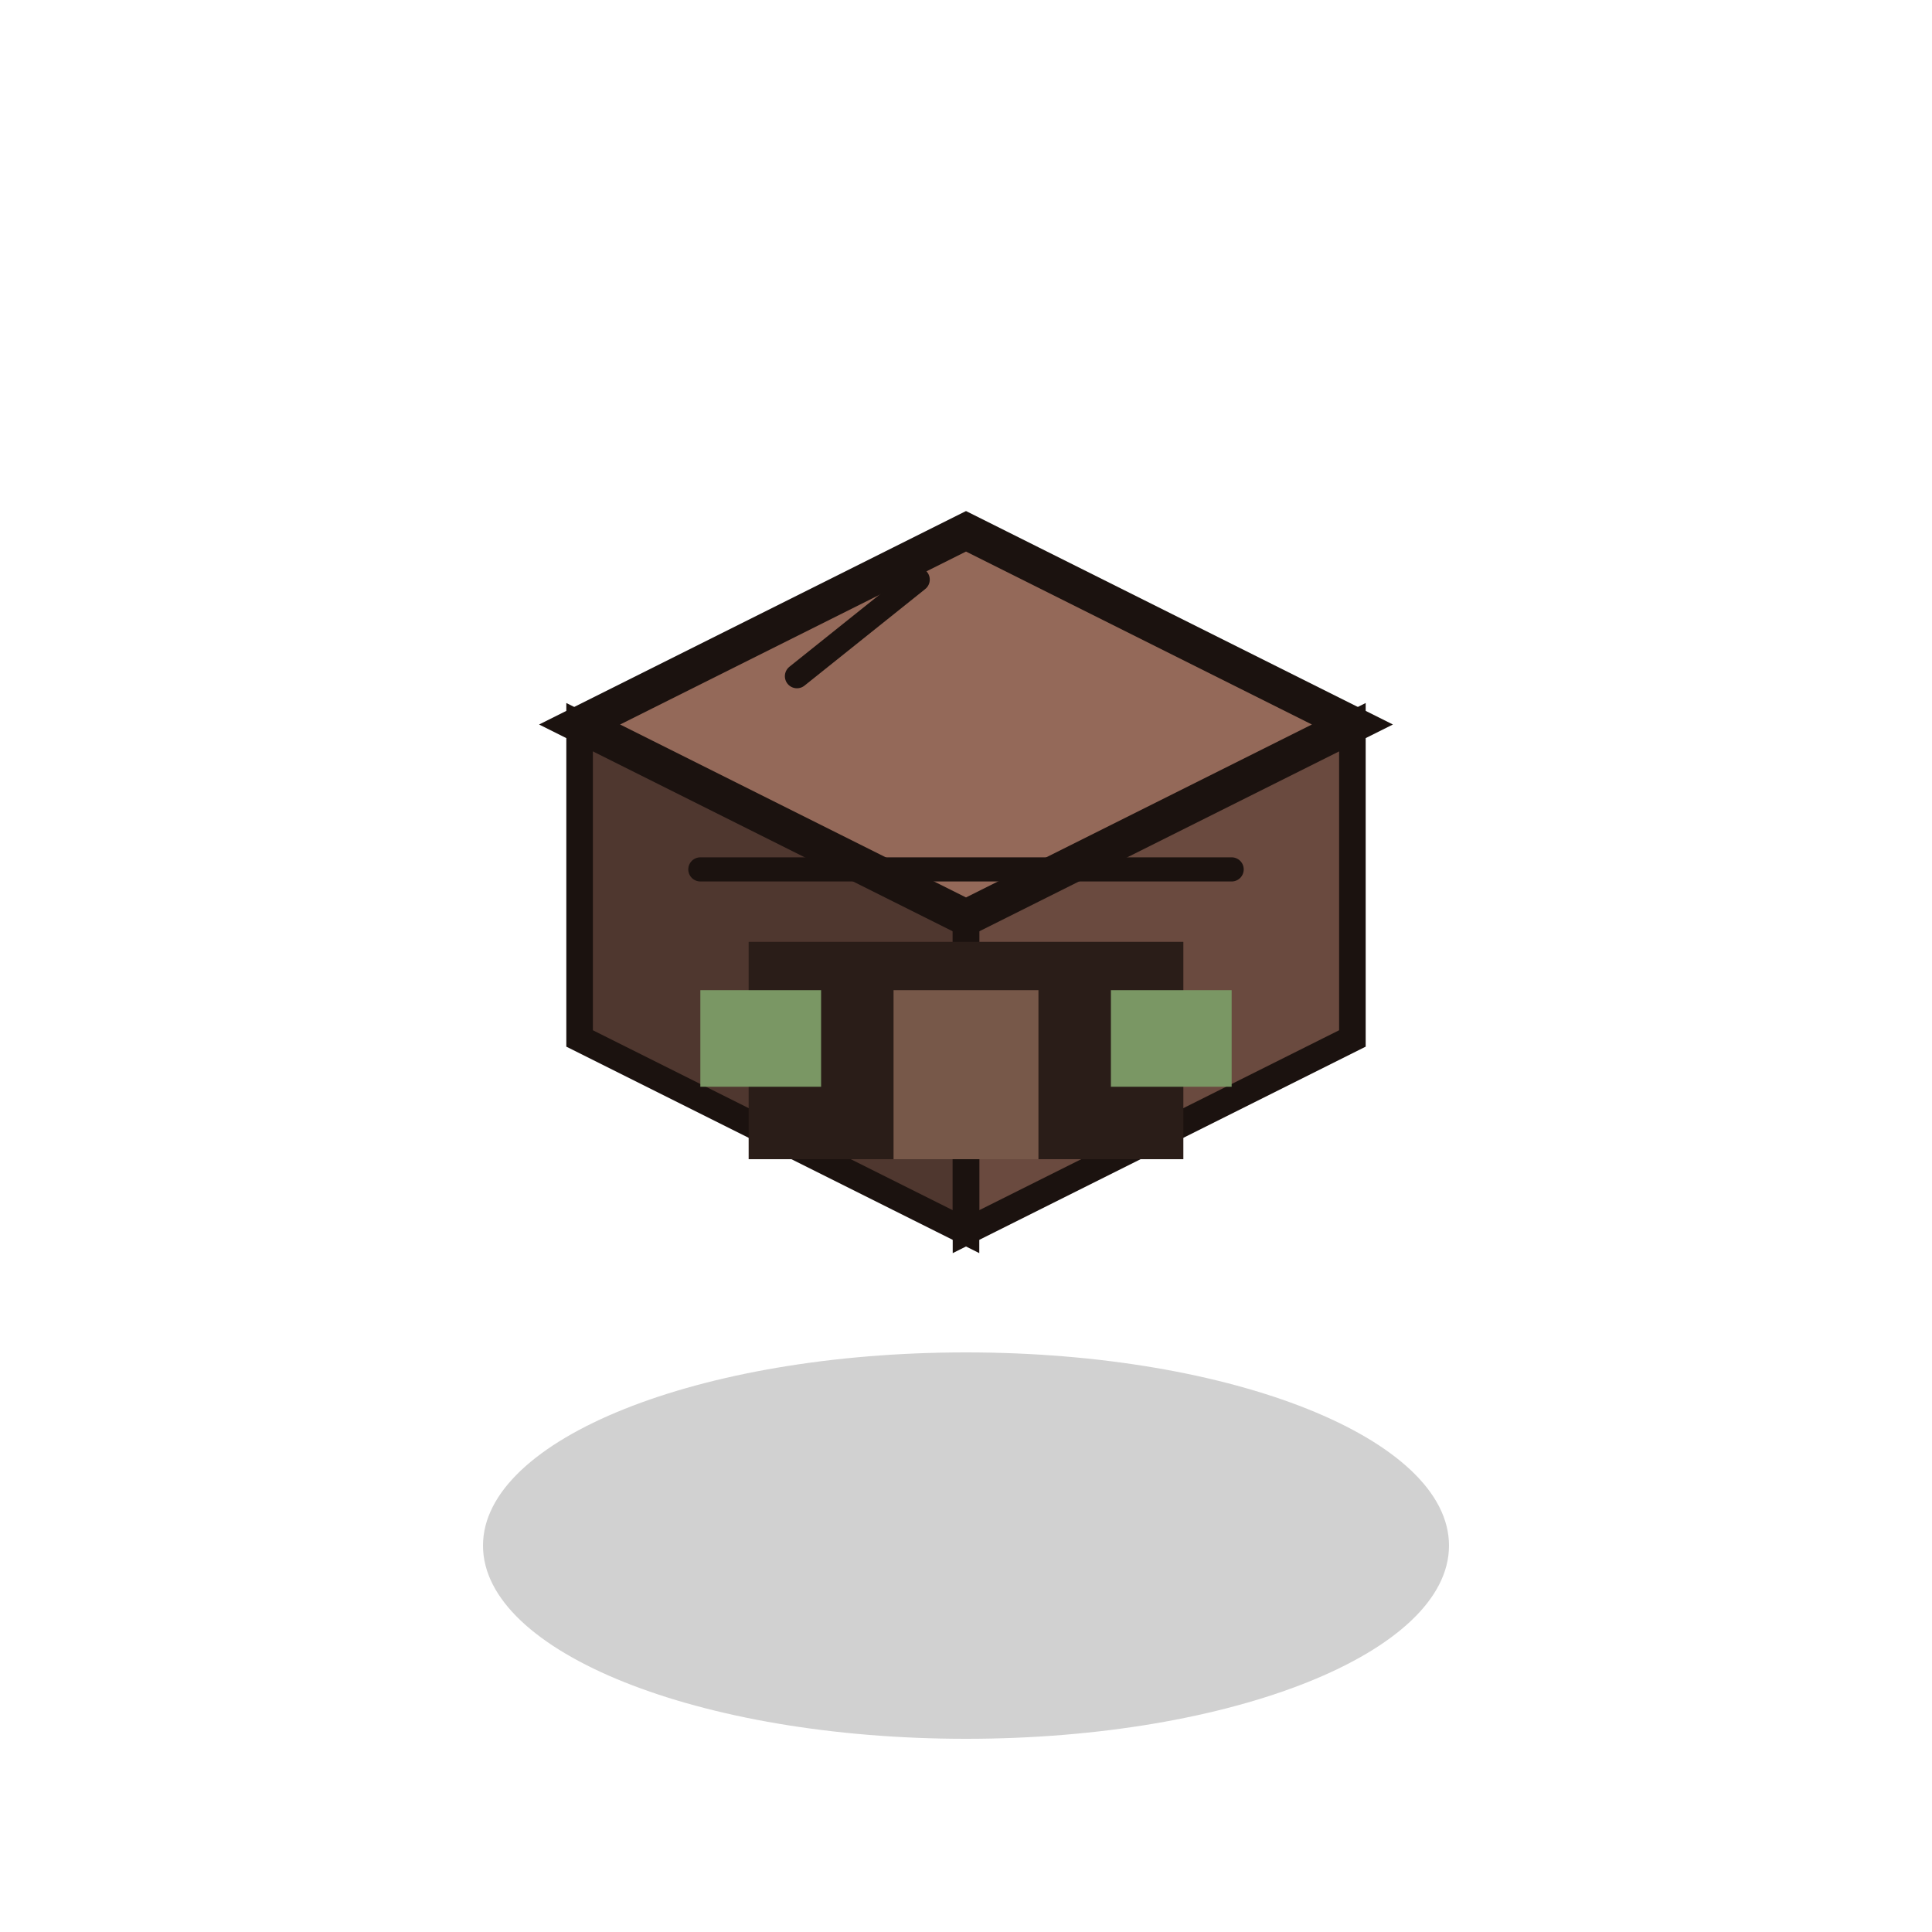
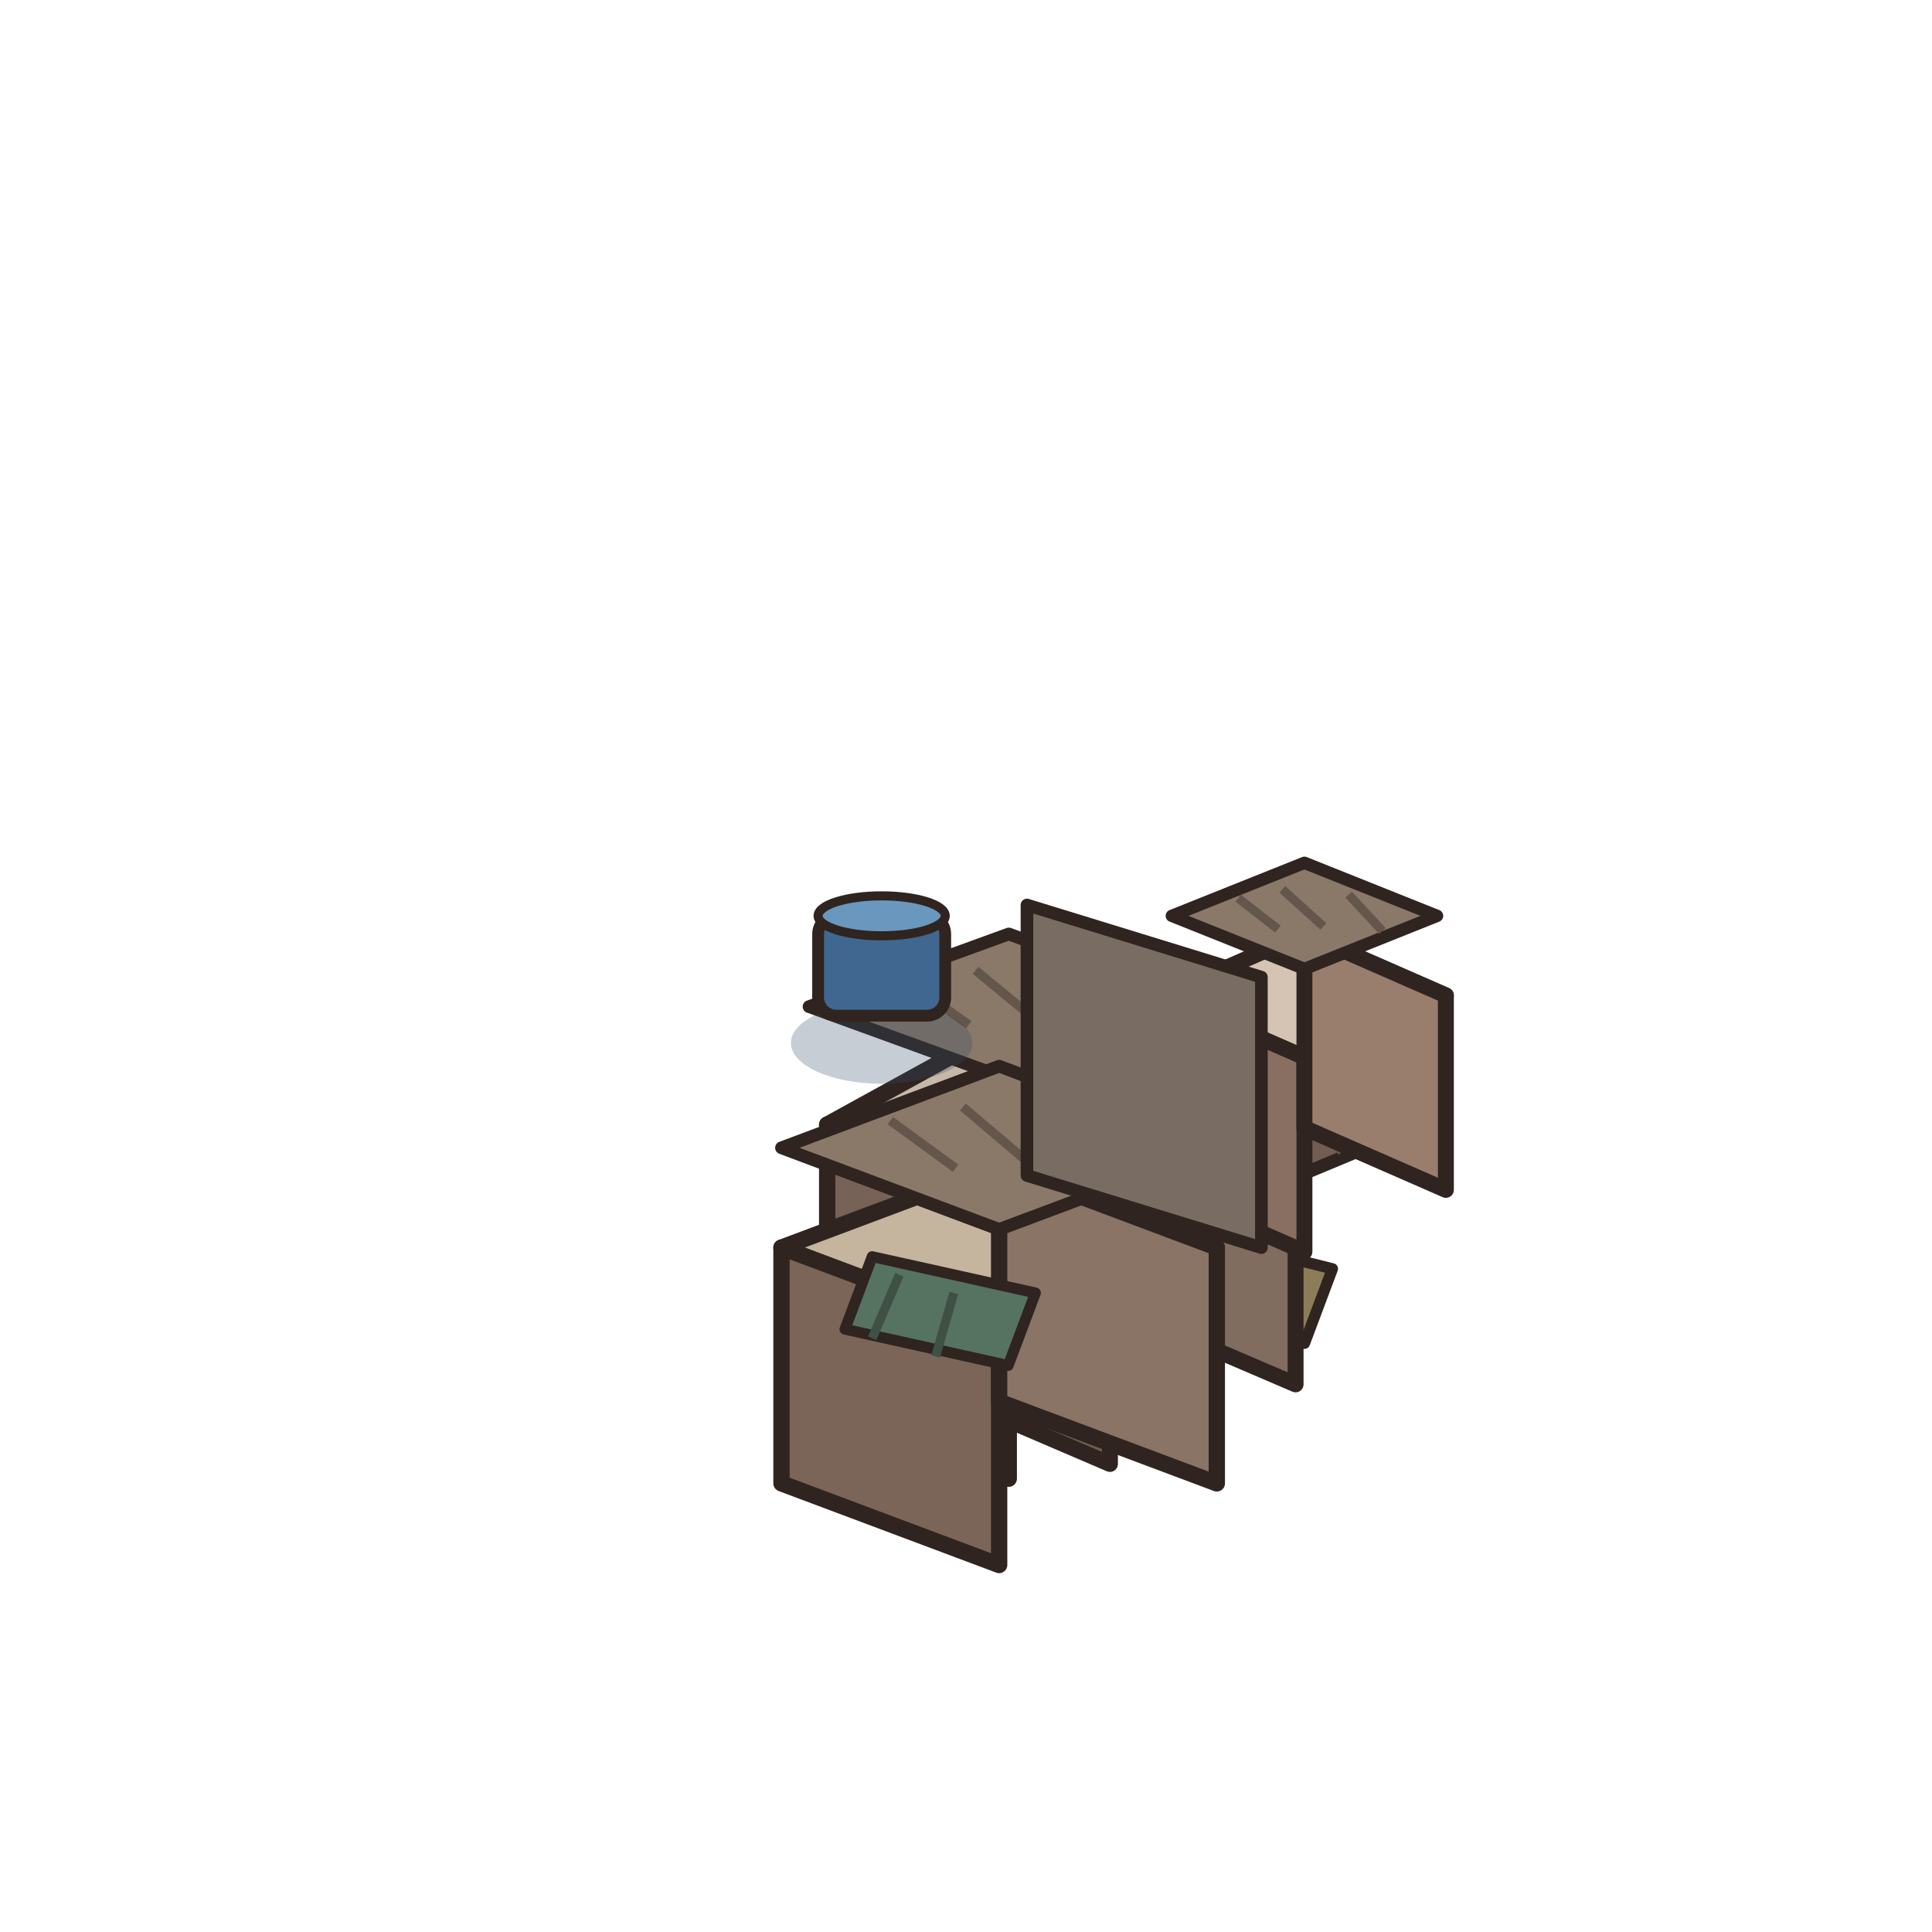
- <svg xmlns="http://www.w3.org/2000/svg" viewBox="0 0 160 160">
-   <ellipse cx="80" cy="128" rx="40" ry="16" fill="rgba(0,0,0,0.18)" />
-   <polygon points="48,60 80,76 80,102 48,86" fill="#4f372f" />
-   <polygon points="112,60 80,76 80,102 112,86" fill="#6a4a3f" />
-   <polygon points="80,44 112,60 80,76 48,60" fill="#946959" />
-   <polygon points="80,44 112,60 80,76 48,60" fill="none" stroke="#1b120f" stroke-width="3" />
-   <polygon points="48,60 80,76 80,102 48,86" fill="none" stroke="#1b120f" stroke-width="2.2" />
-   <polygon points="112,60 80,76 80,102 112,86" fill="none" stroke="#1b120f" stroke-width="2.2" />
-   <rect x="62" y="78" width="36" height="18" fill="#2a1d18" />
-   <rect x="74" y="82" width="12" height="14" fill="#775849" />
-   <rect x="58" y="82" width="10" height="8" fill="#7a9764" />
-   <rect x="92" y="82" width="10" height="8" fill="#7a9764" />
-   <path d="M58 72 L102 72" stroke="#1b120f" stroke-width="2" stroke-linecap="round" stroke-linejoin="round" fill="none" />
-   <path d="M66 56 L76 48" stroke="#1b120f" stroke-width="2" stroke-linecap="round" stroke-linejoin="round" fill="none" />
+ <svg xmlns="http://www.w3.org/2000/svg" viewBox="0 0 160 160" fill="none">
+   <g id="barraco barraco-2-asset" data-asset-type="barraco barraco-2" data-category="favela" data-density="medium-high">
+     <g transform="translate(10 21.67) scale(0.7292)" id="barraco barraco-2-render-root">
+       <g id="placement-corrugated-roof-5" transform="translate(4 3) scale(1.037)" data-module-id="corrugated-roof" data-node-id="corrugated-roof-5" data-layer="background">
+         <g>
+           <polygon points="92,96 109,104 92,112 75,104" fill="#8a7869" stroke="#2f241f" stroke-width="1.4" stroke-linejoin="round" />
+           <line x1="83.5" y1="101.333" x2="88.6" y2="106" stroke="#65564b" stroke-width="1" />
+           <line x1="89.167" y1="100" x2="94.429" y2="105.6" stroke="#65564b" stroke-width="1" />
+           <line x1="97.667" y1="100.8" x2="102" y2="106.286" stroke="#65564b" stroke-width="1" />
+         </g>
+       </g>
+       <g id="placement-barraco-roof-patch-4" transform="translate(17 -2) scale(1.058)" data-module-id="barraco-roof-patch" data-node-id="barraco-roof-patch-4" data-layer="midground">
+         <g>
+           <polygon points="84,96 99,102 84,108 69,102" fill="#8a7869" stroke="#2f241f" stroke-width="1.4" stroke-linejoin="round" />
+           <line x1="76.5" y1="100" x2="81" y2="103.5" stroke="#65564b" stroke-width="1" />
+           <line x1="81.5" y1="99" x2="86.143" y2="103.2" stroke="#65564b" stroke-width="1" />
+           <line x1="89" y1="99.6" x2="92.824" y2="103.714" stroke="#65564b" stroke-width="1" />
+         </g>
+         <g>
+           <polygon points="108,91 120,96 108,101 96,96" fill="#725d52" stroke="#2f241f" stroke-width="1.4" stroke-linejoin="round" />
+           <line x1="102" y1="94.333" x2="105.6" y2="97.25" stroke="#65564b" stroke-width="1" />
+           <line x1="106" y1="93.5" x2="109.714" y2="97" stroke="#65564b" stroke-width="1" />
+           <line x1="112" y1="94" x2="115.059" y2="97.429" stroke="#65564b" stroke-width="1" />
+         </g>
+         <g>
+           <polygon points="98,106 114,110 111,118 95,114" fill="#8b7d58" stroke="#2f241f" stroke-width="1.2" stroke-linejoin="round" />
+           <line x1="101" y1="108" x2="98" y2="115" stroke="#3f5144" stroke-width="1" />
+           <line x1="106" y1="110" x2="104" y2="117" stroke="#3f5144" stroke-width="1" />
+         </g>
+       </g>
+       <g id="placement-barraco-corner-3" transform="translate(6 -2) scale(1.031)" data-module-id="barraco-corner" data-node-id="barraco-corner-3" data-layer="midground">
+         <g>
+           <polygon points="92,86 112,97 92,108 72,97" fill="#c8b7a8" stroke="#2f241f" stroke-width="1.8" stroke-linejoin="round" />
+           <polygon points="72,97 92,108 92,136 72,125" fill="#776257" stroke="#2f241f" stroke-width="1.8" stroke-linejoin="round" />
+           <polygon points="92,86 112,97 112,125 92,114" fill="#8b7568" stroke="#2f241f" stroke-width="1.8" stroke-linejoin="round" />
+         </g>
+         <g>
+           <polygon points="92,76 114,84 92,92 70,84" fill="#8a7869" stroke="#2f241f" stroke-width="1.4" stroke-linejoin="round" />
+           <line x1="81" y1="81.333" x2="87.6" y2="86" stroke="#65564b" stroke-width="1" />
+           <line x1="88.333" y1="80" x2="95.143" y2="85.6" stroke="#65564b" stroke-width="1" />
+           <line x1="99.333" y1="80.8" x2="104.941" y2="86.286" stroke="#65564b" stroke-width="1" />
+         </g>
+         <g>
+           <line x1="110" y1="88" x2="110" y2="110" stroke="#74655a" stroke-width="2.2" stroke-linecap="round" />
+           <line x1="110" y1="90" x2="116" y2="88" stroke="#74655a" stroke-width="2.2" stroke-linecap="round" />
+           <line x1="110" y1="107" x2="115" y2="112" stroke="#74655a" stroke-width="2.2" stroke-linecap="round" />
+         </g>
+         <g>
+           <ellipse cx="78" cy="88" rx="10" ry="4.5" fill="#314b67" opacity="0.28" />
+           <rect x="71" y="74" width="14" height="11" fill="#3f6790" stroke="#2f241f" stroke-width="1.3" rx="2" />
+           <ellipse cx="78" cy="74" rx="7" ry="2.2" fill="#6a97be" stroke="#2f241f" stroke-width="1" />
+         </g>
+       </g>
+       <g id="placement-barraco-stacked-2" transform="translate(26 0) scale(1.004)" data-module-id="barraco-stacked" data-node-id="barraco-stacked-2" data-layer="foreground">
+         <g>
+           <polygon points="86,96 107,105 86,114 65,105" fill="#baa694" stroke="#2f241f" stroke-width="1.8" stroke-linejoin="round" />
+           <polygon points="65,105 86,114 86,136 65,127" fill="#725e52" stroke="#2f241f" stroke-width="1.8" stroke-linejoin="round" />
+           <polygon points="86,96 107,105 107,127 86,118" fill="#816c60" stroke="#2f241f" stroke-width="1.8" stroke-linejoin="round" />
+         </g>
+         <g>
+           <polygon points="108,76 124,83 108,90 92,83" fill="#d5c3b4" stroke="#2f241f" stroke-width="1.8" stroke-linejoin="round" />
+           <polygon points="92,83 108,90 108,112 92,105" fill="#886f61" stroke="#2f241f" stroke-width="1.8" stroke-linejoin="round" />
+           <polygon points="108,76 124,83 124,105 108,98" fill="#997d6d" stroke="#2f241f" stroke-width="1.8" stroke-linejoin="round" />
+         </g>
+         <g>
+           <polygon points="108,68 123,74 108,80 93,74" fill="#8a7869" stroke="#2f241f" stroke-width="1.4" stroke-linejoin="round" />
+           <line x1="100.5" y1="72" x2="105" y2="75.5" stroke="#65564b" stroke-width="1" />
+           <line x1="105.5" y1="71" x2="110.143" y2="75.2" stroke="#65564b" stroke-width="1" />
+           <line x1="113" y1="71.6" x2="116.824" y2="75.714" stroke="#65564b" stroke-width="1" />
+         </g>
+         <g>
+           <polygon points="62,98 70,100 70,105 62,103" fill="#78685d" stroke="#2f241f" stroke-width="1.1" stroke-linejoin="round" />
+           <polygon points="67,102 75,104 75,109 67,107" fill="#78685d" stroke="#2f241f" stroke-width="1.1" stroke-linejoin="round" />
+           <polygon points="72,106 80,108 80,113 72,111" fill="#78685d" stroke="#2f241f" stroke-width="1.1" stroke-linejoin="round" />
+           <polygon points="77,110 85,112 85,117 77,115" fill="#78685d" stroke="#2f241f" stroke-width="1.1" stroke-linejoin="round" />
+         </g>
+       </g>
+       <g id="placement-barraco-unit-1" transform="translate(5 10) scale(1.03)" data-module-id="barraco-unit" data-node-id="barraco-unit-1" data-layer="foreground">
+         <g>
+           <polygon points="92,90 116,99 92,108 68,99" fill="#c5b59f" stroke="#2f241f" stroke-width="1.8" stroke-linejoin="round" />
+           <polygon points="68,99 92,108 92,134 68,125" fill="#7a6558" stroke="#2f241f" stroke-width="1.8" stroke-linejoin="round" />
+           <polygon points="92,90 116,99 116,125 92,116" fill="#8a7466" stroke="#2f241f" stroke-width="1.8" stroke-linejoin="round" />
+         </g>
+         <g>
+           <polygon points="92,79 116,88 92,97 68,88" fill="#8a7869" stroke="#2f241f" stroke-width="1.4" stroke-linejoin="round" />
+           <line x1="80" y1="85" x2="87.2" y2="90.25" stroke="#65564b" stroke-width="1" />
+           <line x1="88" y1="83.5" x2="95.429" y2="89.8" stroke="#65564b" stroke-width="1" />
+           <line x1="100" y1="84.4" x2="106.118" y2="90.571" stroke="#65564b" stroke-width="1" />
+         </g>
+         <g>
+           <polygon points="78,100 96,104 93,112 75,108" fill="#567362" stroke="#2f241f" stroke-width="1.2" stroke-linejoin="round" />
+           <line x1="81" y1="102" x2="78" y2="109" stroke="#3f5144" stroke-width="1" />
+           <line x1="87" y1="104" x2="85" y2="111" stroke="#3f5144" stroke-width="1" />
+         </g>
+       </g>
+       <g id="placement-side-wall-6" transform="translate(21 -15) scale(1.024)" data-module-id="side-wall" data-node-id="side-wall-6" data-layer="overlay">
+         <polygon points="80,86 106,94 106,124 80,116" fill="#796d63" stroke="#2f241f" stroke-width="1.4" stroke-linejoin="round" />
+       </g>
+     </g>
+   </g>
</svg>
